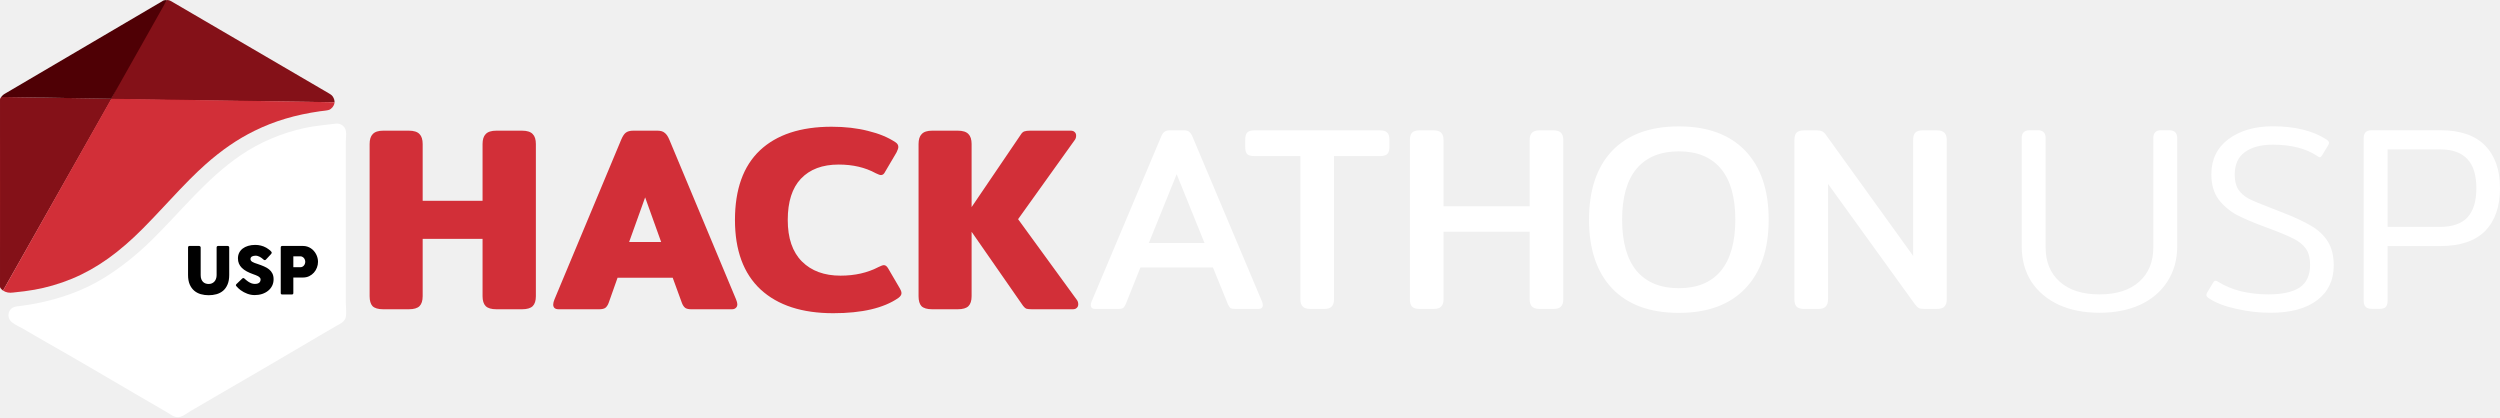
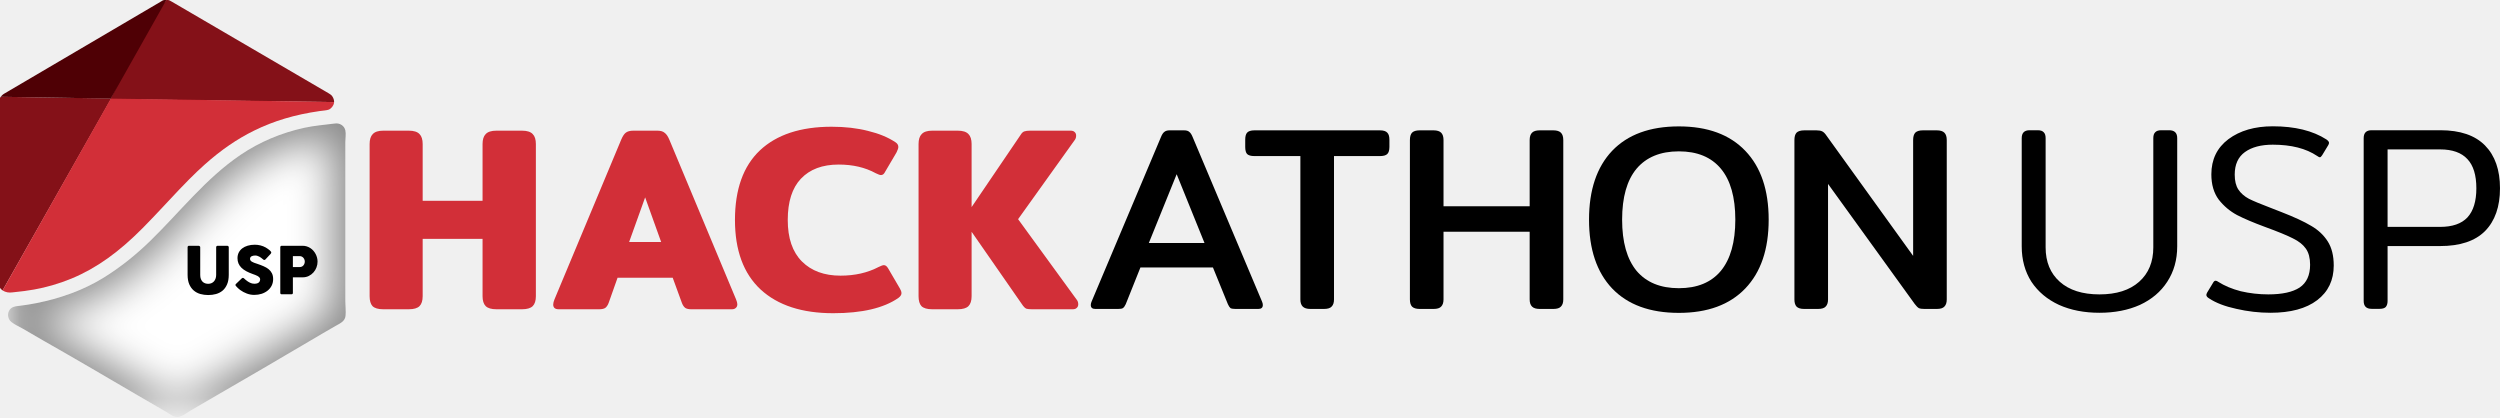
<svg xmlns="http://www.w3.org/2000/svg" width="690.412mm" height="115.213mm" viewBox="0 0 690.412 115.213" version="1.1" id="svg1" xml:space="preserve">
-   <defs id="defs1" />
+   <defs id="defs1">
+     <clipPath clipPathUnits="userSpaceOnUse" id="clipPath58">
+       <path style="display:inline;opacity:0.402;fill:#ff0000;stroke:none;stroke-width:0.265;stroke-dasharray:none" d="m -147.538,109.189 c -2.846,0.373 -5.684,0.573 -8.5,1.19 -6.293,1.377 -12.298,3.865 -17.632,7.481 -9.642,6.536 -16.738,15.799 -25.008,23.835 -3.928,3.817 -8.188,7.237 -12.855,10.117 -5.65,3.487 -12.051,5.707 -18.545,6.999 -1.486,0.296 -2.992,0.537 -4.496,0.717 -1.228,0.146 -2.463,0.204 -3.068,1.48 -0.49,1.034 -0.206,2.287 0.686,3.006 0.932,0.751 2.183,1.286 3.225,1.882 1.81,1.035 3.595,2.112 5.409,3.139 9.066,5.137 18.052,10.433 27.045,15.694 2.36,1.38 4.722,2.76 7.095,4.117 0.965,0.552 2.048,1.51 3.231,1.398 1.229,-0.117 2.404,-1.129 3.442,-1.737 2.34,-1.369 4.678,-2.743 7.025,-4.099 8.521,-4.926 17.025,-9.889 25.5,-14.891 2.521,-1.488 5.041,-2.985 7.587,-4.431 1.17,-0.664 2.564,-1.232 2.727,-2.749 0.138,-1.275 -0.058,-2.695 -0.058,-3.988 v -9.166 -27.918 -6.997 c 0,-0.999 0.22,-2.177 0.013,-3.149 -0.278,-1.3 -1.524,-2.1 -2.823,-1.929 z" id="path59" />
+     </clipPath>
+     <filter style="color-interpolation-filters:sRGB" id="filter61" x="-0.138" y="-0.161" width="1.277" height="1.323">
+       <feGaussianBlur stdDeviation="5.683" id="feGaussianBlur61" />
+     </filter>
+   </defs>
  <g id="layer1" transform="translate(155.7361,4.473258)">
-     <g id="g59" transform="translate(84.48311,-79.5133)">
-       <path style="display:inline;opacity:1;fill:#ffffff;stroke:none;stroke-width:0.265;stroke-dasharray:none" d="m -147.538,109.189 c -2.846,0.373 -5.684,0.573 -8.5,1.19 -6.293,1.377 -12.298,3.865 -17.632,7.481 -9.642,6.536 -16.738,15.799 -25.008,23.835 -3.928,3.817 -8.188,7.237 -12.855,10.117 -5.65,3.487 -12.051,5.707 -18.545,6.999 -1.486,0.296 -2.992,0.537 -4.496,0.717 -1.228,0.146 -2.463,0.204 -3.068,1.48 -0.49,1.034 -0.206,2.287 0.686,3.006 0.932,0.751 2.183,1.286 3.225,1.882 1.81,1.035 3.595,2.112 5.409,3.139 9.066,5.137 18.052,10.433 27.045,15.694 2.36,1.38 4.722,2.76 7.095,4.117 0.965,0.552 2.048,1.51 3.231,1.398 1.229,-0.117 2.404,-1.129 3.442,-1.737 2.34,-1.369 4.678,-2.743 7.025,-4.099 8.521,-4.926 17.025,-9.889 25.5,-14.891 2.521,-1.488 5.041,-2.985 7.587,-4.431 1.17,-0.664 2.564,-1.232 2.727,-2.749 0.138,-1.275 -0.058,-2.695 -0.058,-3.988 v -9.166 -27.918 -6.997 c 0,-0.999 0.22,-2.177 0.013,-3.149 -0.278,-1.3 -1.524,-2.1 -2.823,-1.929 z" id="path12-1" />
-       <path d="m 10.7,166.759 q 0,0.666 0.18,1.135 0.189,0.459 0.486,0.757 0.306,0.288 0.702,0.423 0.405,0.135 0.838,0.135 0.45,0 0.847,-0.153 0.405,-0.162 0.702,-0.468 0.306,-0.315 0.477,-0.775 0.18,-0.459 0.18,-1.054 v -7.637 q 0,-0.162 0.108,-0.279 0.117,-0.117 0.306,-0.117 h 2.63 q 0.207,0 0.324,0.126 0.117,0.117 0.117,0.27 v 7.592 q 0,1.576 -0.468,2.648 -0.459,1.072 -1.243,1.729 -0.784,0.648 -1.819,0.937 -1.027,0.279 -2.161,0.279 -1.135,0 -2.17,-0.288 -1.036,-0.297 -1.819,-0.955 -0.784,-0.666 -1.252,-1.729 -0.459,-1.072 -0.459,-2.621 v -7.592 q 0,-0.153 0.099,-0.27 0.108,-0.126 0.261,-0.126 h 2.702 q 0.135,0 0.279,0.117 0.153,0.108 0.153,0.279 z m 12.194,1.027 q 0.153,0.126 0.387,0.342 0.243,0.207 0.549,0.414 0.459,0.306 0.91,0.477 0.45,0.171 0.946,0.171 0.459,0 0.766,-0.099 0.315,-0.108 0.495,-0.279 0.18,-0.171 0.252,-0.396 0.081,-0.225 0.081,-0.477 0,-0.279 -0.216,-0.495 -0.207,-0.225 -0.513,-0.396 -0.306,-0.171 -0.639,-0.288 -0.333,-0.126 -0.576,-0.207 -1.081,-0.378 -1.891,-0.811 -0.811,-0.441 -1.351,-0.973 -0.54,-0.54 -0.811,-1.18 -0.27,-0.648 -0.27,-1.441 0,-0.838 0.333,-1.522 0.342,-0.684 0.964,-1.171 0.63,-0.486 1.513,-0.748 0.883,-0.27 1.972,-0.27 0.82,0 1.567,0.189 0.757,0.18 1.486,0.585 0.306,0.18 0.576,0.378 0.279,0.189 0.486,0.369 0.207,0.18 0.324,0.342 0.126,0.162 0.126,0.279 0,0.117 -0.063,0.216 -0.054,0.099 -0.171,0.225 l -1.378,1.468 q -0.153,0.153 -0.306,0.153 -0.126,0 -0.234,-0.072 -0.099,-0.072 -0.225,-0.18 l -0.081,-0.072 q -0.18,-0.153 -0.405,-0.315 -0.216,-0.162 -0.468,-0.288 -0.252,-0.135 -0.531,-0.216 -0.279,-0.09 -0.567,-0.09 -0.297,0 -0.558,0.054 -0.261,0.045 -0.459,0.153 -0.198,0.108 -0.315,0.288 -0.117,0.171 -0.117,0.423 0,0.252 0.126,0.441 0.126,0.18 0.378,0.342 0.252,0.153 0.621,0.297 0.378,0.135 0.874,0.297 0.955,0.315 1.756,0.666 0.811,0.342 1.396,0.82 0.585,0.468 0.91,1.126 0.333,0.657 0.333,1.594 0,0.991 -0.405,1.801 -0.405,0.802 -1.117,1.369 -0.702,0.567 -1.657,0.883 -0.955,0.306 -2.053,0.306 -1.036,0 -2.035,-0.369 -1,-0.369 -1.864,-0.991 -0.36,-0.261 -0.612,-0.513 -0.243,-0.252 -0.387,-0.405 l -0.027,-0.027 q -0.009,-0.018 -0.018,-0.018 -0.009,-0.009 -0.018,-0.018 -0.009,-0.018 -0.018,-0.018 -0.009,-0.009 -0.018,-0.018 -0.207,-0.225 -0.207,-0.36 0,-0.153 0.207,-0.342 l 1.558,-1.486 q 0.189,-0.135 0.306,-0.135 0.081,0 0.171,0.054 0.09,0.054 0.216,0.162 z m 9.961,-8.646 q 0,-0.189 0.099,-0.297 0.099,-0.117 0.297,-0.117 h 5.755 q 0.621,0 1.171,0.171 0.549,0.171 1.009,0.477 0.459,0.297 0.829,0.721 0.369,0.414 0.621,0.901 0.261,0.486 0.396,1.027 0.135,0.531 0.135,1.081 0,0.811 -0.297,1.585 -0.288,0.775 -0.829,1.378 -0.54,0.603 -1.297,0.982 -0.757,0.369 -1.675,0.378 H 36.34 v 4.287 q 0,0.387 -0.414,0.387 h -2.675 q -0.18,0 -0.288,-0.09 -0.108,-0.099 -0.108,-0.297 z m 6.782,3.945 q 0,-0.27 -0.099,-0.54 -0.09,-0.27 -0.27,-0.477 -0.18,-0.216 -0.441,-0.351 Q 38.574,161.58 38.25,161.58 H 36.34 v 3.008 h 1.909 q 0.324,0 0.585,-0.126 0.261,-0.135 0.432,-0.342 0.18,-0.207 0.27,-0.477 0.099,-0.27 0.099,-0.558 z" id="text7" style="font-size:18.012px;font-family:COCOGOOSE;-inkscape-font-specification:COCOGOOSE;stroke-width:0.27" transform="matrix(0.9980315,0,0,1.001972,-195.4789,-16.07687)" aria-label="USP" />
+     <path d="m 146.734,80.845 q -1.233,0 -1.233,-1.088 0,-0.435 0.218,-0.943 l 19.149,-45.406 q 0.435,-1.088 0.943,-1.451 0.508,-0.435 1.451,-0.435 h 3.989 q 1.015,0 1.451,0.435 0.508,0.363 0.943,1.451 l 19.149,45.406 q 0.218,0.508 0.218,0.943 0,1.088 -1.233,1.088 h -6.31 q -0.943,0 -1.378,-0.218 -0.363,-0.29 -0.725,-1.088 l -4.134,-10.155 h -20.019 l -4.062,10.155 q -0.363,0.798 -0.798,1.088 -0.363,0.218 -1.306,0.218 z m 30.174,-18.206 -7.689,-19.004 -7.689,19.004 z m 29.231,18.206 q -1.451,0 -2.103,-0.653 -0.653,-0.653 -0.653,-1.958 V 38.63 h -12.693 q -1.451,0 -2.031,-0.58 -0.508,-0.58 -0.508,-1.958 v -1.958 q 0,-1.378 0.508,-1.958 0.58,-0.653 2.031,-0.653 h 34.671 q 1.451,0 2.031,0.653 0.58,0.58 0.58,1.958 v 1.958 q 0,1.378 -0.58,1.958 -0.58,0.58 -2.031,0.58 h -12.693 v 39.603 q 0,1.306 -0.653,1.958 -0.58,0.653 -2.103,0.653 z m 30.174,0 q -1.451,0 -2.103,-0.653 -0.58,-0.653 -0.58,-1.958 V 34.206 q 0,-1.378 0.58,-2.031 0.653,-0.653 2.103,-0.653 h 3.844 q 1.451,0 2.103,0.653 0.653,0.653 0.653,2.031 v 18.278 h 23.791 V 34.206 q 0,-1.378 0.653,-2.031 0.653,-0.653 2.103,-0.653 h 3.772 q 1.451,0 2.103,0.653 0.653,0.653 0.653,2.031 v 44.028 q 0,1.306 -0.653,1.958 -0.58,0.653 -2.103,0.653 h -3.772 q -1.451,0 -2.103,-0.653 -0.653,-0.653 -0.653,-1.958 V 59.52 h -23.791 v 18.714 q 0,1.306 -0.653,1.958 -0.58,0.653 -2.103,0.653 z m 71.591,1.088 q -11.968,0 -18.424,-6.746 -6.383,-6.746 -6.383,-19.004 0,-12.258 6.383,-19.004 6.455,-6.746 18.424,-6.746 11.896,0 18.351,6.746 6.455,6.746 6.455,19.004 0,12.258 -6.455,19.004 -6.455,6.746 -18.351,6.746 z m 0,-6.818 q 7.616,0 11.605,-4.787 3.989,-4.86 3.989,-14.144 0,-9.284 -3.989,-14.072 -3.989,-4.787 -11.605,-4.787 -7.616,0 -11.678,4.787 -3.989,4.787 -3.989,14.072 0,9.284 3.989,14.144 4.062,4.787 11.678,4.787 z m 34.598,5.73 q -1.451,0 -2.103,-0.653 -0.58,-0.653 -0.58,-1.958 V 34.206 q 0,-1.378 0.58,-2.031 0.653,-0.653 2.176,-0.653 h 3.337 q 1.015,0 1.596,0.29 0.58,0.29 1.161,1.161 l 23.936,33.22 V 34.206 q 0,-1.378 0.58,-2.031 0.653,-0.653 2.103,-0.653 h 3.844 q 1.451,0 2.103,0.653 0.653,0.653 0.653,2.031 v 44.028 q 0,1.306 -0.653,1.958 -0.58,0.653 -2.103,0.653 h -3.409 q -1.015,0 -1.523,-0.218 -0.508,-0.29 -1.161,-1.161 l -23.936,-33.148 v 31.915 q 0,1.306 -0.653,1.958 -0.58,0.653 -2.103,0.653 z" id="path5" style="font-size:49.389px;font-family:Mitr;-inkscape-font-specification:Mitr;white-space:pre;inline-size:634.094;display:inline;fill:#000000;fill-opacity:1;stroke-width:0.389" />
+     <path d="m -49.888,80.935 q -2.103,0 -2.974,-0.87 -0.798,-0.87 -0.798,-2.756 V 35.311 q 0,-1.886 0.87,-2.756 0.87,-0.943 2.901,-0.943 h 7.036 q 2.103,0 2.974,0.943 0.87,0.87 0.87,2.756 v 15.667 h 16.538 v -15.667 q 0,-1.886 0.87,-2.756 0.87,-0.943 2.974,-0.943 h 7.036 q 2.103,0 2.974,0.943 0.87,0.87 0.87,2.756 v 41.997 q 0,1.886 -0.87,2.756 -0.87,0.87 -2.974,0.87 h -7.036 q -2.103,0 -2.974,-0.87 -0.87,-0.87 -0.87,-2.756 V 61.496 h -16.538 v 15.812 q 0,1.886 -0.87,2.756 -0.87,0.87 -2.974,0.87 z m 48.452,0 q -1.523,0 -1.523,-1.306 0,-0.58 0.363,-1.451 L 15.828,34.078 q 0.58,-1.378 1.233,-1.886 0.725,-0.58 2.103,-0.58 h 6.601 q 1.378,0 2.031,0.58 0.725,0.508 1.306,1.886 L 47.525,78.179 q 0.363,0.87 0.363,1.378 0,0.653 -0.435,1.015 -0.363,0.363 -1.088,0.363 H 35.122 q -1.015,0 -1.596,-0.363 -0.58,-0.435 -0.943,-1.378 L 30.044,72.231 H 14.812 l -2.466,6.963 q -0.363,0.943 -0.943,1.378 -0.58,0.363 -1.668,0.363 z M 26.853,62.367 22.428,50.036 18.004,62.367 Z m 47.509,19.657 q -12.911,0 -20.019,-6.528 -7.108,-6.601 -7.108,-19.221 0,-12.693 6.891,-19.221 6.963,-6.528 19.802,-6.528 5.585,0 10.082,1.161 4.497,1.088 7.543,3.119 0.798,0.508 0.798,1.306 0,0.508 -0.508,1.523 l -3.119,5.295 q -0.435,0.943 -1.161,0.943 -0.435,0 -1.451,-0.508 -4.352,-2.394 -10.227,-2.394 -6.746,0 -10.445,3.917 -3.627,3.844 -3.627,11.388 0,7.544 3.917,11.46 3.917,3.917 10.662,3.917 5.948,0 10.517,-2.394 1.015,-0.508 1.451,-0.508 0.653,0 1.161,0.87 l 3.264,5.585 q 0.435,0.725 0.435,1.306 0,0.653 -0.87,1.306 -6.093,4.207 -17.988,4.207 z M 141.529,78.179 q 0.508,0.58 0.508,1.378 0,0.653 -0.435,1.015 -0.363,0.363 -1.088,0.363 h -11.243 q -1.015,0 -1.523,-0.145 -0.508,-0.218 -0.943,-0.798 L 112.588,59.538 V 77.308 q 0,1.886 -0.87,2.756 -0.87,0.87 -2.974,0.87 h -7.036 q -2.103,0 -2.974,-0.87 -0.798,-0.87 -0.798,-2.756 V 35.311 q 0,-1.886 0.87,-2.756 0.87,-0.943 2.901,-0.943 h 7.036 q 2.103,0 2.974,0.943 0.87,0.87 0.87,2.756 v 17.408 l 13.636,-20.092 q 0.363,-0.58 0.87,-0.798 0.58,-0.218 1.668,-0.218 h 11.17 q 0.725,0 1.088,0.363 0.435,0.363 0.435,1.015 0,0.798 -0.508,1.378 l -15.522,21.688 z" id="text78" style="font-weight:600;font-size:49.389px;font-family:Mitr;-inkscape-font-specification:'Mitr Semi-Bold';fill:#d12a34;fill-opacity:0.976;stroke:#000000;stroke-width:0" aria-label="HACK" />
+     <path d="m 424.061,81.904 q -6.31,0 -11.17,-2.176 -4.86,-2.249 -7.616,-6.383 -2.684,-4.207 -2.684,-9.792 V 33.669 q 0,-2.176 2.176,-2.176 h 2.249 q 1.161,0 1.668,0.58 0.508,0.508 0.508,1.596 v 30.174 q 0,6.02 3.917,9.502 3.917,3.482 10.953,3.482 7.036,0 10.953,-3.482 3.917,-3.482 3.917,-9.502 V 33.669 q 0,-1.088 0.508,-1.596 0.508,-0.58 1.668,-0.58 h 2.176 q 2.249,0 2.249,2.176 v 29.884 q 0,5.585 -2.756,9.792 -2.684,4.134 -7.543,6.383 -4.86,2.176 -11.17,2.176 z m 47.219,0 q -4.715,0 -9.429,-1.088 -4.715,-1.015 -7.544,-2.901 -0.725,-0.435 -0.725,-0.943 0,-0.218 0.218,-0.653 l 1.668,-2.756 q 0.29,-0.508 0.653,-0.508 0.363,0 0.725,0.29 2.611,1.668 6.238,2.611 3.699,0.87 7.616,0.87 5.73,0 8.632,-1.886 2.901,-1.958 2.901,-6.31 0,-2.756 -1.161,-4.425 -1.161,-1.668 -3.554,-2.829 -2.394,-1.233 -7.761,-3.191 -4.715,-1.741 -7.689,-3.264 -2.974,-1.596 -5.077,-4.279 -2.031,-2.756 -2.031,-6.963 0,-6.165 4.715,-9.72 4.787,-3.554 12.258,-3.554 9.139,0 14.797,3.627 0.725,0.508 0.725,0.943 0,0.29 -0.218,0.653 l -1.668,2.756 q -0.363,0.58 -0.653,0.58 -0.218,0 -0.725,-0.363 -4.642,-3.119 -12.258,-3.119 -4.86,0 -7.689,2.031 -2.829,2.031 -2.829,6.238 0,2.611 1.015,4.134 1.015,1.523 2.901,2.539 1.886,0.943 6.093,2.539 l 2.974,1.161 q 5.222,2.031 8.124,3.772 2.901,1.668 4.57,4.279 1.668,2.611 1.668,6.673 0,6.093 -4.57,9.574 -4.57,3.482 -12.911,3.482 z m 27.925,-1.088 q -2.176,0 -2.176,-2.176 V 33.669 q 0,-2.176 2.176,-2.176 h 19.004 q 8.196,0 12.331,4.207 4.134,4.207 4.134,11.823 0,7.616 -4.134,11.823 -4.134,4.134 -12.403,4.134 h -14.507 v 15.16 q 0,1.088 -0.508,1.668 -0.508,0.508 -1.668,0.508 z m 18.931,-22.631 q 5.077,0 7.544,-2.611 2.466,-2.684 2.466,-8.051 0,-5.44 -2.466,-8.051 -2.466,-2.684 -7.544,-2.684 h -14.507 v 21.397 z" id="text16595" style="font-weight:300;font-size:49.389px;font-family:Mitr;-inkscape-font-specification:'Mitr Light';display:inline;fill:#000000;fill-opacity:1;stroke-width:0.389" aria-label="USP" />
+     <g id="layer1-7" transform="translate(-0.1252196,-0.04892224)">
+       <g id="g59-6" transform="translate(84.48311,-79.5133)">
+         <path style="display:inline;opacity:1;fill:#ffffff;stroke:none;stroke-width:0.265;stroke-dasharray:none" d="m -147.538,109.189 c -2.846,0.373 -5.684,0.573 -8.5,1.19 -6.293,1.377 -12.298,3.865 -17.632,7.481 -9.642,6.536 -16.738,15.799 -25.008,23.835 -3.928,3.817 -8.188,7.237 -12.855,10.117 -5.65,3.487 -12.051,5.707 -18.545,6.999 -1.486,0.296 -2.992,0.537 -4.496,0.717 -1.228,0.146 -2.463,0.204 -3.068,1.48 -0.49,1.034 -0.206,2.287 0.686,3.006 0.932,0.751 2.183,1.286 3.225,1.882 1.81,1.035 3.595,2.112 5.409,3.139 9.066,5.137 18.052,10.433 27.045,15.694 2.36,1.38 4.722,2.76 7.095,4.117 0.965,0.552 2.048,1.51 3.231,1.398 1.229,-0.117 2.404,-1.129 3.442,-1.737 2.34,-1.369 4.678,-2.743 7.025,-4.099 8.521,-4.926 17.025,-9.889 25.5,-14.891 2.521,-1.488 5.041,-2.985 7.587,-4.431 1.17,-0.664 2.564,-1.232 2.727,-2.749 0.138,-1.275 -0.058,-2.695 -0.058,-3.988 v -9.166 -27.918 -6.997 c 0,-0.999 0.22,-2.177 0.013,-3.149 -0.278,-1.3 -1.524,-2.1 -2.823,-1.929 z" id="path12-1-1" />
+         <path id="rect1" style="display:inline;opacity:0.461;mix-blend-mode:normal;fill:#000000;stroke:#000000;stroke-width:7;stroke-linecap:round;stroke-linejoin:round;stroke-dasharray:none;stroke-dashoffset:0;paint-order:markers fill stroke;filter:url(#filter61)" d="M -250.215,90.989 V 197.242 h 123.814 V 90.989 Z m 102.919,18.18 c 1.208,-0.048 2.319,0.731 2.58,1.95 0.207,0.971 -0.012,2.15 -0.012,3.149 v 6.997 27.918 9.166 c 0,1.293 0.195,2.713 0.058,3.988 -0.164,1.517 -1.557,2.084 -2.727,2.749 -2.545,1.445 -5.066,2.943 -7.587,4.431 -8.476,5.003 -16.979,9.965 -25.5,14.891 -2.347,1.357 -4.685,2.731 -7.025,4.099 -1.039,0.608 -2.214,1.62 -3.442,1.736 -1.184,0.112 -2.266,-0.846 -3.231,-1.398 -2.373,-1.357 -4.735,-2.737 -7.095,-4.117 -8.994,-5.261 -17.98,-10.557 -27.045,-15.694 -1.814,-1.028 -3.599,-2.105 -5.409,-3.139 -1.042,-0.596 -2.293,-1.131 -3.225,-1.882 -0.892,-0.719 -1.176,-1.972 -0.686,-3.006 0.605,-1.277 1.84,-1.334 3.068,-1.481 1.504,-0.179 3.01,-0.421 4.496,-0.717 6.495,-1.292 12.895,-3.512 18.545,-6.999 4.667,-2.88 8.927,-6.3 12.856,-10.117 8.271,-8.036 15.366,-17.299 25.008,-23.835 5.334,-3.616 11.34,-6.104 17.633,-7.481 2.816,-0.616 5.654,-0.816 8.5,-1.19 0.081,-0.011 0.162,-0.018 0.243,-0.021 z" clip-path="url(#clipPath58)" />
+         <path d="m 10.7,166.759 q 0,0.666 0.18,1.135 0.189,0.459 0.486,0.757 0.306,0.288 0.702,0.423 0.405,0.135 0.838,0.135 0.45,0 0.847,-0.153 0.405,-0.162 0.702,-0.468 0.306,-0.315 0.477,-0.775 0.18,-0.459 0.18,-1.054 v -7.637 q 0,-0.162 0.108,-0.279 0.117,-0.117 0.306,-0.117 h 2.63 q 0.207,0 0.324,0.126 0.117,0.117 0.117,0.27 v 7.592 q 0,1.576 -0.468,2.648 -0.459,1.072 -1.243,1.729 -0.784,0.648 -1.819,0.937 -1.027,0.279 -2.161,0.279 -1.135,0 -2.17,-0.288 -1.036,-0.297 -1.819,-0.955 -0.784,-0.666 -1.252,-1.729 -0.459,-1.072 -0.459,-2.621 v -7.592 q 0,-0.153 0.099,-0.27 0.108,-0.126 0.261,-0.126 h 2.702 q 0.135,0 0.279,0.117 0.153,0.108 0.153,0.279 z m 12.194,1.027 q 0.153,0.126 0.387,0.342 0.243,0.207 0.549,0.414 0.459,0.306 0.91,0.477 0.45,0.171 0.946,0.171 0.459,0 0.766,-0.099 0.315,-0.108 0.495,-0.279 0.18,-0.171 0.252,-0.396 0.081,-0.225 0.081,-0.477 0,-0.279 -0.216,-0.495 -0.207,-0.225 -0.513,-0.396 -0.306,-0.171 -0.639,-0.288 -0.333,-0.126 -0.576,-0.207 -1.081,-0.378 -1.891,-0.811 -0.811,-0.441 -1.351,-0.973 -0.54,-0.54 -0.811,-1.18 -0.27,-0.648 -0.27,-1.441 0,-0.838 0.333,-1.522 0.342,-0.684 0.964,-1.171 0.63,-0.486 1.513,-0.748 0.883,-0.27 1.972,-0.27 0.82,0 1.567,0.189 0.757,0.18 1.486,0.585 0.306,0.18 0.576,0.378 0.279,0.189 0.486,0.369 0.207,0.18 0.324,0.342 0.126,0.162 0.126,0.279 0,0.117 -0.063,0.216 -0.054,0.099 -0.171,0.225 l -1.378,1.468 q -0.153,0.153 -0.306,0.153 -0.126,0 -0.234,-0.072 -0.099,-0.072 -0.225,-0.18 l -0.081,-0.072 q -0.18,-0.153 -0.405,-0.315 -0.216,-0.162 -0.468,-0.288 -0.252,-0.135 -0.531,-0.216 -0.279,-0.09 -0.567,-0.09 -0.297,0 -0.558,0.054 -0.261,0.045 -0.459,0.153 -0.198,0.108 -0.315,0.288 -0.117,0.171 -0.117,0.423 0,0.252 0.126,0.441 0.126,0.18 0.378,0.342 0.252,0.153 0.621,0.297 0.378,0.135 0.874,0.297 0.955,0.315 1.756,0.666 0.811,0.342 1.396,0.82 0.585,0.468 0.91,1.126 0.333,0.657 0.333,1.594 0,0.991 -0.405,1.801 -0.405,0.802 -1.117,1.369 -0.702,0.567 -1.657,0.883 -0.955,0.306 -2.053,0.306 -1.036,0 -2.035,-0.369 -1,-0.369 -1.864,-0.991 -0.36,-0.261 -0.612,-0.513 -0.243,-0.252 -0.387,-0.405 l -0.027,-0.027 q -0.009,-0.018 -0.018,-0.018 -0.009,-0.009 -0.018,-0.018 -0.009,-0.018 -0.018,-0.018 -0.009,-0.009 -0.018,-0.018 -0.207,-0.225 -0.207,-0.36 0,-0.153 0.207,-0.342 l 1.558,-1.486 q 0.189,-0.135 0.306,-0.135 0.081,0 0.171,0.054 0.09,0.054 0.216,0.162 z m 9.961,-8.646 q 0,-0.189 0.099,-0.297 0.099,-0.117 0.297,-0.117 h 5.755 q 0.621,0 1.171,0.171 0.549,0.171 1.009,0.477 0.459,0.297 0.829,0.721 0.369,0.414 0.621,0.901 0.261,0.486 0.396,1.027 0.135,0.531 0.135,1.081 0,0.811 -0.297,1.585 -0.288,0.775 -0.829,1.378 -0.54,0.603 -1.297,0.982 -0.757,0.369 -1.675,0.378 H 36.34 v 4.287 q 0,0.387 -0.414,0.387 h -2.675 q -0.18,0 -0.288,-0.09 -0.108,-0.099 -0.108,-0.297 z m 6.782,3.945 q 0,-0.27 -0.099,-0.54 -0.09,-0.27 -0.27,-0.477 -0.18,-0.216 -0.441,-0.351 Q 38.574,161.58 38.25,161.58 H 36.34 v 3.008 h 1.909 q 0.324,0 0.585,-0.126 0.261,-0.135 0.432,-0.342 0.18,-0.207 0.27,-0.477 0.099,-0.27 0.099,-0.558 z" id="text7-8" style="font-size:18.012px;font-family:COCOGOOSE;-inkscape-font-specification:COCOGOOSE;stroke-width:0.27" transform="matrix(0.9980315,0,0,1.001972,-195.4789,-16.07687)" aria-label="USP" />
+       </g>
+       <g id="g16-9" transform="matrix(0.2632276,0,0,0.2639134,-254.1694,24.25175)">
+         <path d="m 549.041,-108.83 c -0.134,0.013 -17.351,21.661 -32.014,50.667 l -26.556,52.537 c -0.178,0.392 -0.253,0.315 0.314,0.629 13.32,0.186 234.115,3.269 234.184,3.184 l -0.132,-1.514 c -0.163,-1.877 -1.414,-4.402 -2.748,-5.692 -0.554,-0.535 -1.901,-1.477 -2.992,-2.091 -4.431,-2.495 -162.441,-94.559 -163.91,-95.502 -0.873,-0.56 -2.123,-1.251 -2.778,-1.535 -1.409,-0.611 -3.153,-0.705 -3.369,-0.683 z" style="fill:#841118;fill-opacity:1" id="path62-2" />
+         <path d="m 490.778,-4.997 c -0.004,-0.009 -0.314,-0.629 -0.314,-0.629 L 375.201,-7.388 c -0.428,0.523 -1.248,1.69 -1.249,2.647 l 3.8e-4,196.089 c -0.008,0.58 0.723,2.044 3.174,3.892 0,0 106.739,-188.064 113.651,-200.237 z" style="fill:#841118;fill-opacity:1" id="path61-7" />
+         <path style="fill:#d12a34;fill-opacity:0.976" d="m 377.124,195.247 c 0,0 75.663,-133.822 113.518,-200.727 0,0 234.105,3.427 234.32,3.664 l -0.164,0.98 c -0.502,2.995 -2.928,5.933 -5.631,6.949 -0.838,0.315 -2.656,0.68 -4.038,0.811 -1.382,0.131 -3.823,0.425 -5.424,0.653 -25.964,3.707 -47.942,10.254 -68.792,20.492 -17.886,8.783 -34.668,20.287 -51.726,35.458 -10.326,9.184 -20.67,19.57 -38.477,38.636 -23.447,25.103 -32.815,34.493 -44.744,44.846 -24.535,21.293 -48.918,34.913 -76.711,42.852 -13.052,3.728 -24.117,5.704 -41.453,7.402 -4.06,0.596 -7.517,0.021 -10.678,-2.016 z M 373.947,92.76 c 0,-51.66 0.03,-72.754 0.068,-46.876 0.037,25.878 0.037,68.145 0,93.927 -0.037,25.782 -0.068,4.609 -0.068,-47.051 z" id="path18-9" transform="translate(-3.0075361e-6)" />
+         <path style="fill:#4f0005;fill-opacity:1" d="m 375.205,-7.384 c 0.059,-0.153 1.181,-1.342 1.181,-1.342 0.597,-0.679 1.744,-1.548 2.514,-1.962 2.265,-1.219 162.403,-95.084 163.853,-96.042 1.961,-1.297 2.738,-1.767 4.482,-1.964 1.58,-0.178 1.491,-0.146 1.817,-0.146 L 490.643,-5.474 Z" id="path16-5" />
+       </g>
    </g>
-     <g id="g16" transform="matrix(0.2632276,0,0,0.2639134,-254.1694,24.25175)">
-       <path d="m 549.041,-108.83 c -0.134,0.013 -17.351,21.661 -32.014,50.667 l -26.556,52.537 c -0.178,0.392 -0.253,0.315 0.314,0.629 13.32,0.186 234.115,3.269 234.184,3.184 l -0.132,-1.514 c -0.163,-1.877 -1.414,-4.402 -2.748,-5.692 -0.554,-0.535 -1.901,-1.477 -2.992,-2.091 -4.431,-2.495 -162.441,-94.559 -163.91,-95.502 -0.873,-0.56 -2.123,-1.251 -2.778,-1.535 -1.409,-0.611 -3.153,-0.705 -3.369,-0.683 z" style="fill:#841118;fill-opacity:1" id="path62" />
-       <path d="m 490.778,-4.997 c -0.004,-0.009 -0.314,-0.629 -0.314,-0.629 L 375.201,-7.388 c -0.428,0.523 -1.248,1.69 -1.249,2.647 l 3.8e-4,196.089 c -0.008,0.58 0.723,2.044 3.174,3.892 0,0 106.739,-188.064 113.651,-200.237 z" style="fill:#841118;fill-opacity:1" id="path61" />
-       <path style="fill:#d12a34;fill-opacity:0.976" d="m 377.124,195.247 c 0,0 75.663,-133.822 113.518,-200.727 0,0 234.105,3.427 234.32,3.664 l -0.164,0.98 c -0.502,2.995 -2.928,5.933 -5.631,6.949 -0.838,0.315 -2.656,0.68 -4.038,0.811 -1.382,0.131 -3.823,0.425 -5.424,0.653 -25.964,3.707 -47.942,10.254 -68.792,20.492 -17.886,8.783 -34.668,20.287 -51.726,35.458 -10.326,9.184 -20.67,19.57 -38.477,38.636 -23.447,25.103 -32.815,34.493 -44.744,44.846 -24.535,21.293 -48.918,34.913 -76.711,42.852 -13.052,3.728 -24.117,5.704 -41.453,7.402 -4.06,0.596 -7.517,0.021 -10.678,-2.016 z M 373.947,92.76 c 0,-51.66 0.03,-72.754 0.068,-46.876 0.037,25.878 0.037,68.145 0,93.927 -0.037,25.782 -0.068,4.609 -0.068,-47.051 z" id="path18" transform="translate(-3.0075361e-6)" />
-       <path style="fill:#4f0005;fill-opacity:1" d="m 375.205,-7.384 c 0.059,-0.153 1.181,-1.342 1.181,-1.342 0.597,-0.679 1.744,-1.548 2.514,-1.962 2.265,-1.219 162.403,-95.084 163.853,-96.042 1.961,-1.297 2.738,-1.767 4.482,-1.964 1.58,-0.178 1.491,-0.146 1.817,-0.146 L 490.643,-5.474 Z" id="path16" />
-     </g>
-     <path d="m 146.734,80.845 q -1.233,0 -1.233,-1.088 0,-0.435 0.218,-0.943 l 19.149,-45.406 q 0.435,-1.088 0.943,-1.451 0.508,-0.435 1.451,-0.435 h 3.989 q 1.015,0 1.451,0.435 0.508,0.363 0.943,1.451 l 19.149,45.406 q 0.218,0.508 0.218,0.943 0,1.088 -1.233,1.088 h -6.31 q -0.943,0 -1.378,-0.218 -0.363,-0.29 -0.725,-1.088 l -4.134,-10.155 h -20.019 l -4.062,10.155 q -0.363,0.798 -0.798,1.088 -0.363,0.218 -1.306,0.218 z m 30.174,-18.206 -7.689,-19.004 -7.689,19.004 z m 29.231,18.206 q -1.451,0 -2.103,-0.653 -0.653,-0.653 -0.653,-1.958 V 38.63 h -12.693 q -1.451,0 -2.031,-0.58 -0.508,-0.58 -0.508,-1.958 v -1.958 q 0,-1.378 0.508,-1.958 0.58,-0.653 2.031,-0.653 h 34.671 q 1.451,0 2.031,0.653 0.58,0.58 0.58,1.958 v 1.958 q 0,1.378 -0.58,1.958 -0.58,0.58 -2.031,0.58 h -12.693 v 39.603 q 0,1.306 -0.653,1.958 -0.58,0.653 -2.103,0.653 z m 30.174,0 q -1.451,0 -2.103,-0.653 -0.58,-0.653 -0.58,-1.958 V 34.206 q 0,-1.378 0.58,-2.031 0.653,-0.653 2.103,-0.653 h 3.844 q 1.451,0 2.103,0.653 0.653,0.653 0.653,2.031 v 18.278 h 23.791 V 34.206 q 0,-1.378 0.653,-2.031 0.653,-0.653 2.103,-0.653 h 3.772 q 1.451,0 2.103,0.653 0.653,0.653 0.653,2.031 v 44.028 q 0,1.306 -0.653,1.958 -0.58,0.653 -2.103,0.653 h -3.772 q -1.451,0 -2.103,-0.653 -0.653,-0.653 -0.653,-1.958 V 59.52 h -23.791 v 18.714 q 0,1.306 -0.653,1.958 -0.58,0.653 -2.103,0.653 z m 71.591,1.088 q -11.968,0 -18.424,-6.746 -6.383,-6.746 -6.383,-19.004 0,-12.258 6.383,-19.004 6.455,-6.746 18.424,-6.746 11.896,0 18.351,6.746 6.455,6.746 6.455,19.004 0,12.258 -6.455,19.004 -6.455,6.746 -18.351,6.746 z m 0,-6.818 q 7.616,0 11.605,-4.787 3.989,-4.86 3.989,-14.144 0,-9.284 -3.989,-14.072 -3.989,-4.787 -11.605,-4.787 -7.616,0 -11.678,4.787 -3.989,4.787 -3.989,14.072 0,9.284 3.989,14.144 4.062,4.787 11.678,4.787 z m 34.598,5.73 q -1.451,0 -2.103,-0.653 -0.58,-0.653 -0.58,-1.958 V 34.206 q 0,-1.378 0.58,-2.031 0.653,-0.653 2.176,-0.653 h 3.337 q 1.015,0 1.596,0.29 0.58,0.29 1.161,1.161 l 23.936,33.22 V 34.206 q 0,-1.378 0.58,-2.031 0.653,-0.653 2.103,-0.653 h 3.844 q 1.451,0 2.103,0.653 0.653,0.653 0.653,2.031 v 44.028 q 0,1.306 -0.653,1.958 -0.58,0.653 -2.103,0.653 h -3.409 q -1.015,0 -1.523,-0.218 -0.508,-0.29 -1.161,-1.161 l -23.936,-33.148 v 31.915 q 0,1.306 -0.653,1.958 -0.58,0.653 -2.103,0.653 z" id="path5" style="font-size:49.389px;font-family:Mitr;-inkscape-font-specification:Mitr;white-space:pre;inline-size:634.094;display:inline;fill:#ffffff;fill-opacity:1;stroke-width:0.389" />
-     <path d="m -49.888,80.935 q -2.103,0 -2.974,-0.87 -0.798,-0.87 -0.798,-2.756 V 35.311 q 0,-1.886 0.87,-2.756 0.87,-0.943 2.901,-0.943 h 7.036 q 2.103,0 2.974,0.943 0.87,0.87 0.87,2.756 v 15.667 h 16.538 v -15.667 q 0,-1.886 0.87,-2.756 0.87,-0.943 2.974,-0.943 h 7.036 q 2.103,0 2.974,0.943 0.87,0.87 0.87,2.756 v 41.997 q 0,1.886 -0.87,2.756 -0.87,0.87 -2.974,0.87 h -7.036 q -2.103,0 -2.974,-0.87 -0.87,-0.87 -0.87,-2.756 V 61.496 h -16.538 v 15.812 q 0,1.886 -0.87,2.756 -0.87,0.87 -2.974,0.87 z m 48.452,0 q -1.523,0 -1.523,-1.306 0,-0.58 0.363,-1.451 L 15.828,34.078 q 0.58,-1.378 1.233,-1.886 0.725,-0.58 2.103,-0.58 h 6.601 q 1.378,0 2.031,0.58 0.725,0.508 1.306,1.886 L 47.525,78.179 q 0.363,0.87 0.363,1.378 0,0.653 -0.435,1.015 -0.363,0.363 -1.088,0.363 H 35.122 q -1.015,0 -1.596,-0.363 -0.58,-0.435 -0.943,-1.378 L 30.044,72.231 H 14.812 l -2.466,6.963 q -0.363,0.943 -0.943,1.378 -0.58,0.363 -1.668,0.363 z M 26.853,62.367 22.428,50.036 18.004,62.367 Z m 47.509,19.657 q -12.911,0 -20.019,-6.528 -7.108,-6.601 -7.108,-19.221 0,-12.693 6.891,-19.221 6.963,-6.528 19.802,-6.528 5.585,0 10.082,1.161 4.497,1.088 7.543,3.119 0.798,0.508 0.798,1.306 0,0.508 -0.508,1.523 l -3.119,5.295 q -0.435,0.943 -1.161,0.943 -0.435,0 -1.451,-0.508 -4.352,-2.394 -10.227,-2.394 -6.746,0 -10.445,3.917 -3.627,3.844 -3.627,11.388 0,7.544 3.917,11.46 3.917,3.917 10.662,3.917 5.948,0 10.517,-2.394 1.015,-0.508 1.451,-0.508 0.653,0 1.161,0.87 l 3.264,5.585 q 0.435,0.725 0.435,1.306 0,0.653 -0.87,1.306 -6.093,4.207 -17.988,4.207 z M 141.529,78.179 q 0.508,0.58 0.508,1.378 0,0.653 -0.435,1.015 -0.363,0.363 -1.088,0.363 h -11.243 q -1.015,0 -1.523,-0.145 -0.508,-0.218 -0.943,-0.798 L 112.588,59.538 V 77.308 q 0,1.886 -0.87,2.756 -0.87,0.87 -2.974,0.87 h -7.036 q -2.103,0 -2.974,-0.87 -0.798,-0.87 -0.798,-2.756 V 35.311 q 0,-1.886 0.87,-2.756 0.87,-0.943 2.901,-0.943 h 7.036 q 2.103,0 2.974,0.943 0.87,0.87 0.87,2.756 v 17.408 l 13.636,-20.092 q 0.363,-0.58 0.87,-0.798 0.58,-0.218 1.668,-0.218 h 11.17 q 0.725,0 1.088,0.363 0.435,0.363 0.435,1.015 0,0.798 -0.508,1.378 l -15.522,21.688 z" id="text78" style="font-weight:600;font-size:49.389px;font-family:Mitr;-inkscape-font-specification:'Mitr Semi-Bold';fill:#d12a34;fill-opacity:0.976;stroke:#000000;stroke-width:0" aria-label="HACK" />
-     <path d="m 424.061,81.904 q -6.31,0 -11.17,-2.176 -4.86,-2.249 -7.616,-6.383 -2.684,-4.207 -2.684,-9.792 V 33.669 q 0,-2.176 2.176,-2.176 h 2.249 q 1.161,0 1.668,0.58 0.508,0.508 0.508,1.596 v 30.174 q 0,6.02 3.917,9.502 3.917,3.482 10.953,3.482 7.036,0 10.953,-3.482 3.917,-3.482 3.917,-9.502 V 33.669 q 0,-1.088 0.508,-1.596 0.508,-0.58 1.668,-0.58 h 2.176 q 2.249,0 2.249,2.176 v 29.884 q 0,5.585 -2.756,9.792 -2.684,4.134 -7.543,6.383 -4.86,2.176 -11.17,2.176 z m 47.219,0 q -4.715,0 -9.429,-1.088 -4.715,-1.015 -7.544,-2.901 -0.725,-0.435 -0.725,-0.943 0,-0.218 0.218,-0.653 l 1.668,-2.756 q 0.29,-0.508 0.653,-0.508 0.363,0 0.725,0.29 2.611,1.668 6.238,2.611 3.699,0.87 7.616,0.87 5.73,0 8.632,-1.886 2.901,-1.958 2.901,-6.31 0,-2.756 -1.161,-4.425 -1.161,-1.668 -3.554,-2.829 -2.394,-1.233 -7.761,-3.191 -4.715,-1.741 -7.689,-3.264 -2.974,-1.596 -5.077,-4.279 -2.031,-2.756 -2.031,-6.963 0,-6.165 4.715,-9.72 4.787,-3.554 12.258,-3.554 9.139,0 14.797,3.627 0.725,0.508 0.725,0.943 0,0.29 -0.218,0.653 l -1.668,2.756 q -0.363,0.58 -0.653,0.58 -0.218,0 -0.725,-0.363 -4.642,-3.119 -12.258,-3.119 -4.86,0 -7.689,2.031 -2.829,2.031 -2.829,6.238 0,2.611 1.015,4.134 1.015,1.523 2.901,2.539 1.886,0.943 6.093,2.539 l 2.974,1.161 q 5.222,2.031 8.124,3.772 2.901,1.668 4.57,4.279 1.668,2.611 1.668,6.673 0,6.093 -4.57,9.574 -4.57,3.482 -12.911,3.482 z m 27.925,-1.088 q -2.176,0 -2.176,-2.176 V 33.669 q 0,-2.176 2.176,-2.176 h 19.004 q 8.196,0 12.331,4.207 4.134,4.207 4.134,11.823 0,7.616 -4.134,11.823 -4.134,4.134 -12.403,4.134 h -14.507 v 15.16 q 0,1.088 -0.508,1.668 -0.508,0.508 -1.668,0.508 z m 18.931,-22.631 q 5.077,0 7.544,-2.611 2.466,-2.684 2.466,-8.051 0,-5.44 -2.466,-8.051 -2.466,-2.684 -7.544,-2.684 h -14.507 v 21.397 z" id="text16595" style="font-weight:300;font-size:49.389px;font-family:Mitr;-inkscape-font-specification:'Mitr Light';display:inline;fill:#ffffff;fill-opacity:1;stroke-width:0.389" aria-label="USP" />
  </g>
</svg>
